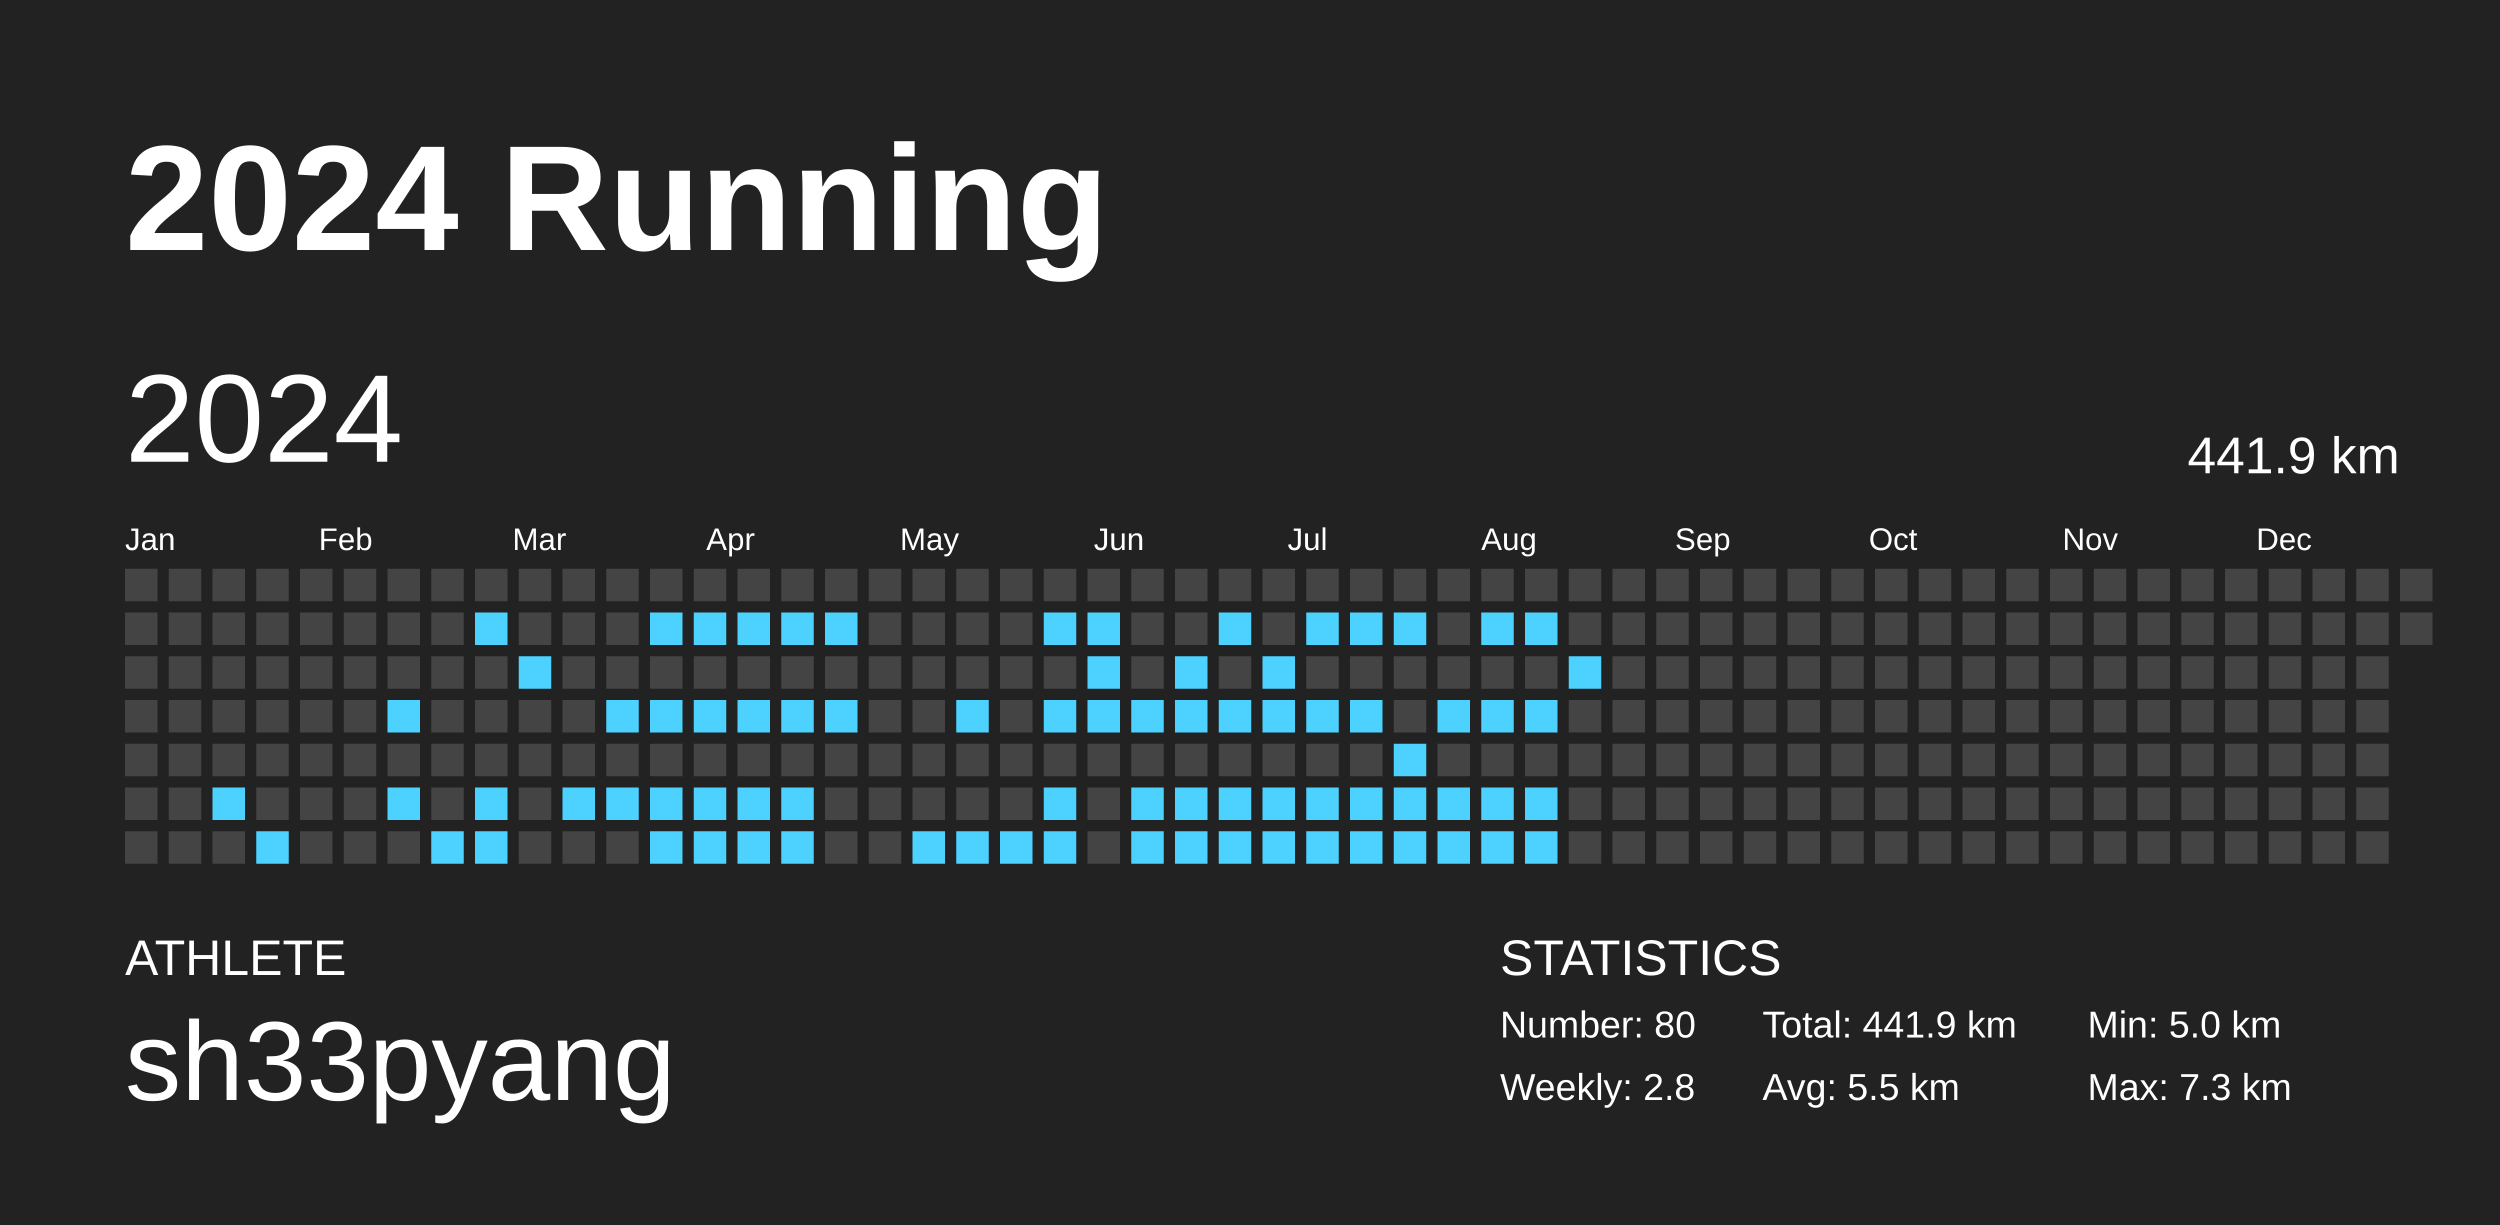
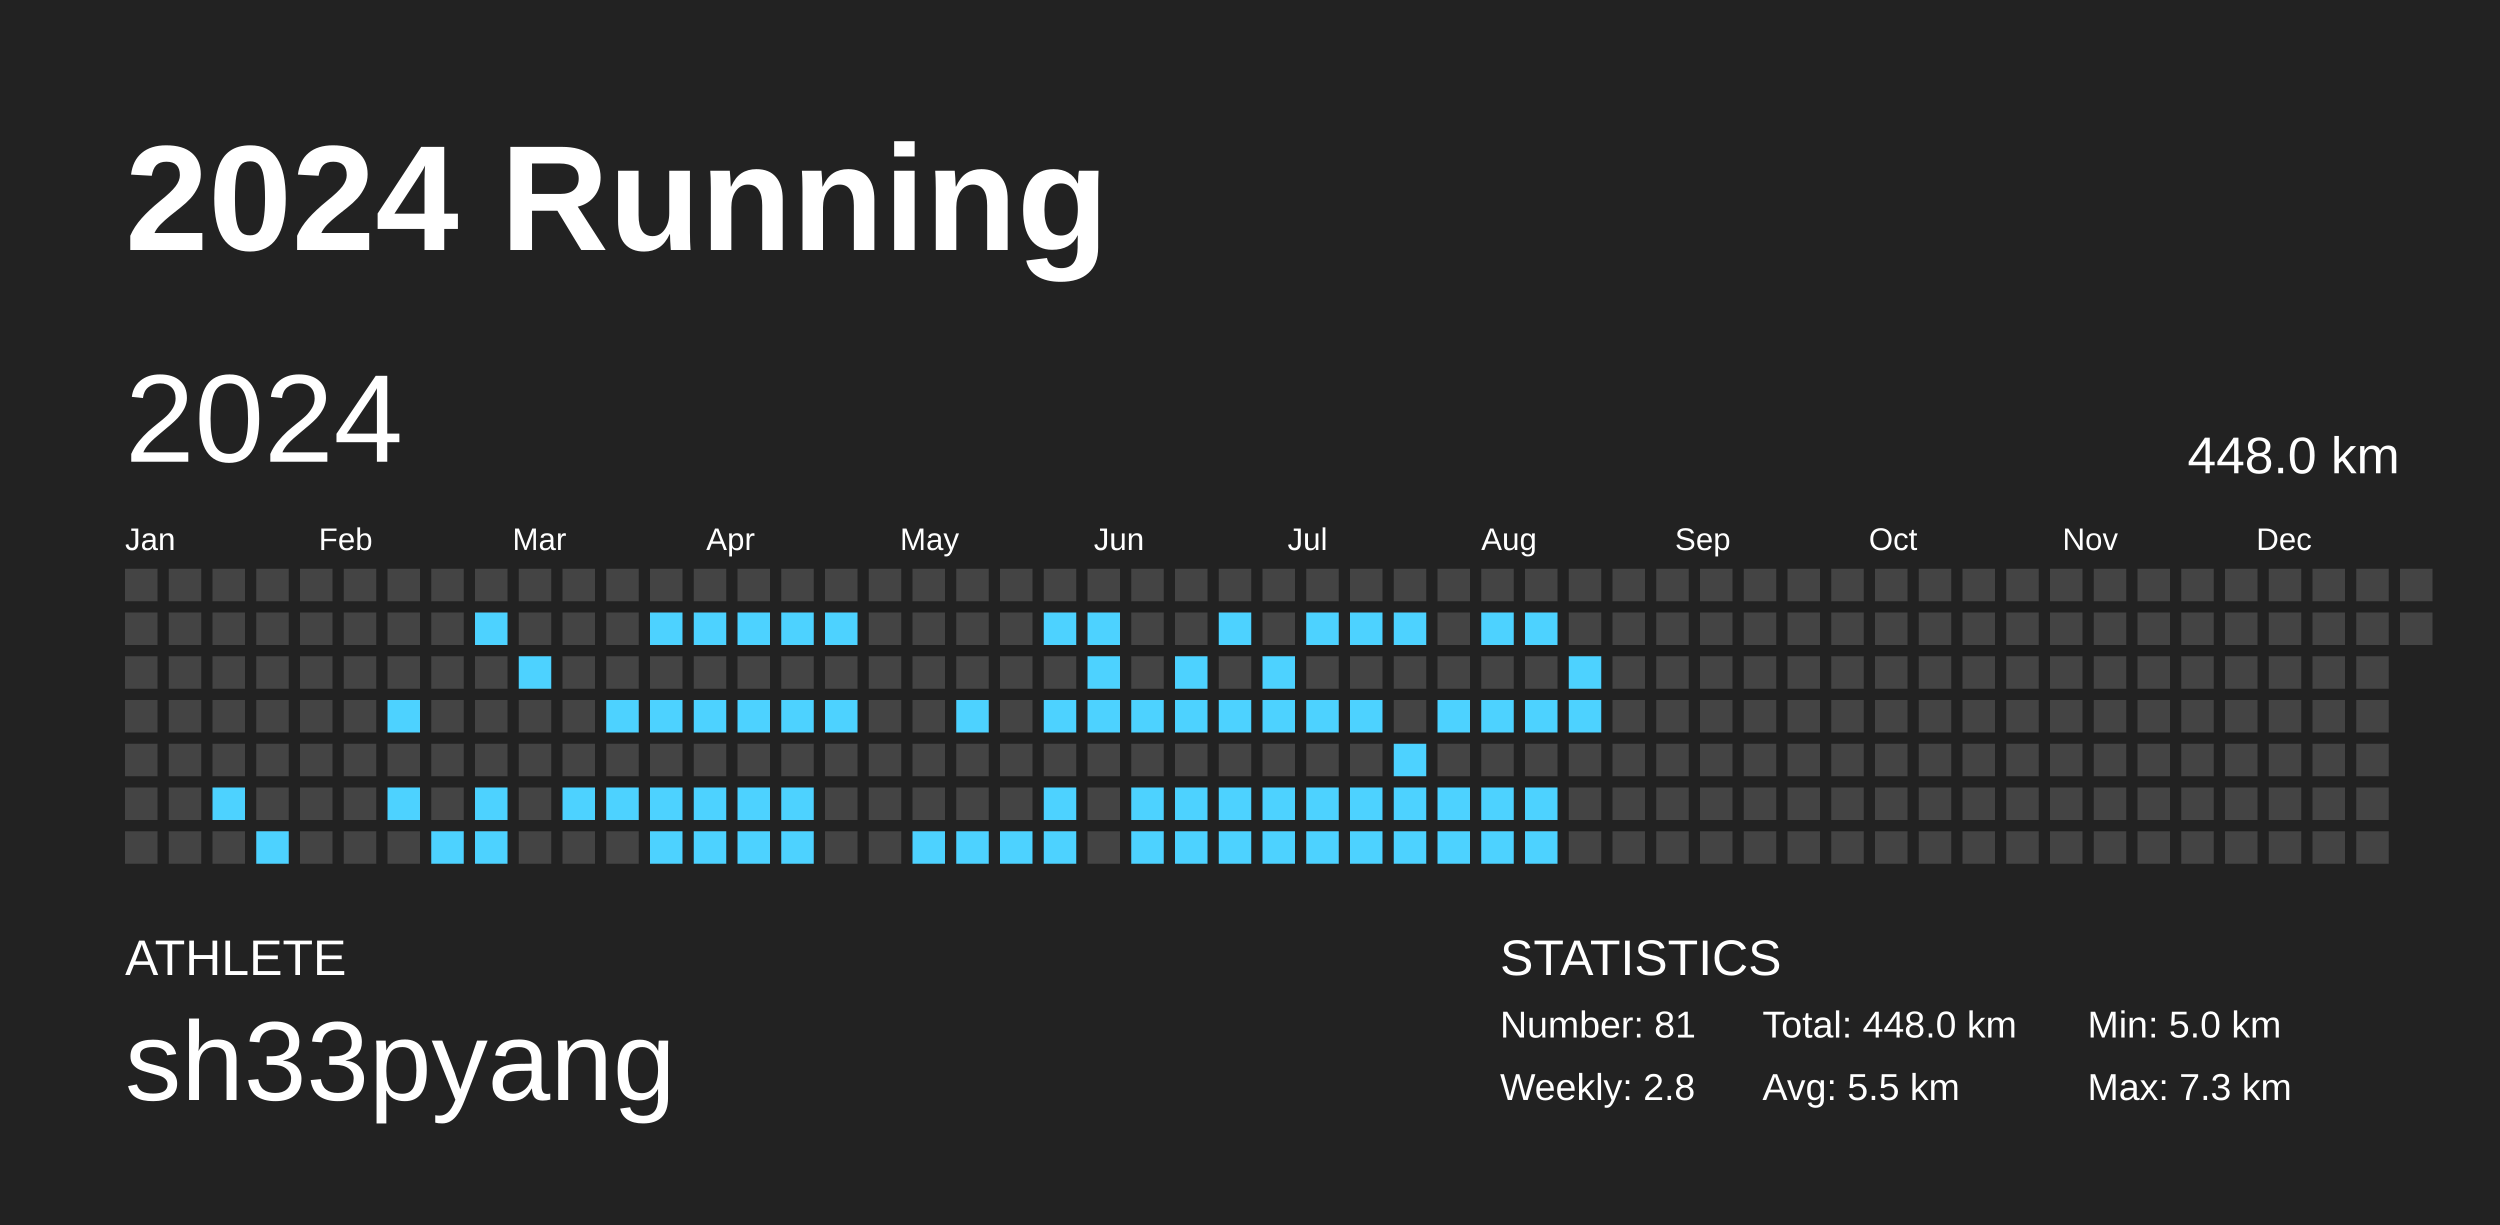
<svg xmlns="http://www.w3.org/2000/svg" baseProfile="full" height="98mm" version="1.1" viewBox="0,0,200,98" width="200mm">
  <defs />
  <rect fill="#222222" height="98" width="200" x="0" y="0" />
  <text fill="#FFFFFF" style="font-size:12px; font-family:Arial; font-weight:bold;" x="10" y="20">2024 Running</text>
  <text fill="#FFFFFF" style="font-size:4px; font-family:Arial" x="10" y="78">ATHLETE</text>
  <text fill="#FFFFFF" style="font-size:9px; font-family:Arial" x="10" y="88">sh33pyang</text>
  <text fill="#FFFFFF" style="font-size:4px; font-family:Arial" x="120" y="78">STATISTICS</text>
-   <text fill="#FFFFFF" style="font-size:3px; font-family:Arial" x="120" y="83">Number: 80</text>
+   <text fill="#FFFFFF" style="font-size:3px; font-family:Arial" x="120" y="83">Number: 81</text>
  <text fill="#FFFFFF" style="font-size:3px; font-family:Arial" x="120" y="88">Weekly: 2.8</text>
-   <text fill="#FFFFFF" style="font-size:3px; font-family:Arial" x="141" y="83">Total: 441.9 km</text>
+   <text fill="#FFFFFF" style="font-size:3px; font-family:Arial" x="141" y="83">Total: 448.0 km</text>
  <text fill="#FFFFFF" style="font-size:3px; font-family:Arial" x="141" y="88">Avg: 5.5 km</text>
  <text fill="#FFFFFF" style="font-size:3px; font-family:Arial" x="167" y="83">Min: 5.0 km</text>
  <text fill="#FFFFFF" style="font-size:3px; font-family:Arial" x="167" y="88">Max: 7.3 km</text>
  <text dominant-baseline="hanging" fill="#FFFFFF" style="font-size:10.0px; font-family:Arial;" x="10" y="30">2024</text>
-   <text dominant-baseline="hanging" fill="#FFFFFF" style="font-size:4.125px; font-family:Arial;" x="175" y="35">441.9 km</text>
+   <text dominant-baseline="hanging" fill="#FFFFFF" style="font-size:4.125px; font-family:Arial;" x="175" y="35">448.0 km</text>
  <text fill="#FFFFFF" style="font-size:2.5px; font-family:Arial" x="10.0" y="44">Jan</text>
  <text fill="#FFFFFF" style="font-size:2.5px; font-family:Arial" x="25.5" y="44">Feb</text>
  <text fill="#FFFFFF" style="font-size:2.5px; font-family:Arial" x="41.0" y="44">Mar</text>
  <text fill="#FFFFFF" style="font-size:2.5px; font-family:Arial" x="56.5" y="44">Apr</text>
  <text fill="#FFFFFF" style="font-size:2.5px; font-family:Arial" x="72.0" y="44">May</text>
  <text fill="#FFFFFF" style="font-size:2.5px; font-family:Arial" x="87.5" y="44">Jun</text>
  <text fill="#FFFFFF" style="font-size:2.5px; font-family:Arial" x="103.0" y="44">Jul</text>
  <text fill="#FFFFFF" style="font-size:2.5px; font-family:Arial" x="118.5" y="44">Aug</text>
  <text fill="#FFFFFF" style="font-size:2.5px; font-family:Arial" x="134.0" y="44">Sep</text>
  <text fill="#FFFFFF" style="font-size:2.5px; font-family:Arial" x="149.5" y="44">Oct</text>
  <text fill="#FFFFFF" style="font-size:2.5px; font-family:Arial" x="165.0" y="44">Nov</text>
  <text fill="#FFFFFF" style="font-size:2.5px; font-family:Arial" x="180.5" y="44">Dec</text>
  <rect fill="#444444" height="2.6" width="2.6" x="10.0" y="45.5" />
  <rect fill="#444444" height="2.6" width="2.6" x="10.0" y="49.0" />
  <rect fill="#444444" height="2.6" width="2.6" x="10.0" y="52.5" />
  <rect fill="#444444" height="2.6" width="2.6" x="10.0" y="56.0" />
  <rect fill="#444444" height="2.6" width="2.6" x="10.0" y="59.5" />
  <rect fill="#444444" height="2.6" width="2.6" x="10.0" y="63.0" />
  <rect fill="#444444" height="2.6" width="2.6" x="10.0" y="66.5" />
  <rect fill="#444444" height="2.6" width="2.6" x="13.5" y="45.5" />
  <rect fill="#444444" height="2.6" width="2.6" x="13.5" y="49.0" />
  <rect fill="#444444" height="2.6" width="2.6" x="13.5" y="52.5" />
  <rect fill="#444444" height="2.6" width="2.6" x="13.5" y="56.0" />
  <rect fill="#444444" height="2.6" width="2.6" x="13.5" y="59.5" />
  <rect fill="#444444" height="2.6" width="2.6" x="13.5" y="63.0" />
  <rect fill="#444444" height="2.6" width="2.6" x="13.5" y="66.5" />
  <rect fill="#444444" height="2.6" width="2.6" x="17.0" y="45.5" />
  <rect fill="#444444" height="2.6" width="2.6" x="17.0" y="49.0" />
  <rect fill="#444444" height="2.6" width="2.6" x="17.0" y="52.5" />
  <rect fill="#444444" height="2.6" width="2.6" x="17.0" y="56.0" />
  <rect fill="#444444" height="2.6" width="2.6" x="17.0" y="59.5" />
  <rect fill="#4dd2ff" height="2.6" width="2.6" x="17.0" y="63.0" />
  <rect fill="#444444" height="2.6" width="2.6" x="17.0" y="66.5" />
  <rect fill="#444444" height="2.6" width="2.6" x="20.5" y="45.5" />
  <rect fill="#444444" height="2.6" width="2.6" x="20.5" y="49.0" />
  <rect fill="#444444" height="2.6" width="2.6" x="20.5" y="52.5" />
  <rect fill="#444444" height="2.6" width="2.6" x="20.5" y="56.0" />
  <rect fill="#444444" height="2.6" width="2.6" x="20.5" y="59.5" />
  <rect fill="#444444" height="2.6" width="2.6" x="20.5" y="63.0" />
  <rect fill="#4dd2ff" height="2.6" width="2.6" x="20.5" y="66.5" />
  <rect fill="#444444" height="2.6" width="2.6" x="24.0" y="45.5" />
  <rect fill="#444444" height="2.6" width="2.6" x="24.0" y="49.0" />
  <rect fill="#444444" height="2.6" width="2.6" x="24.0" y="52.5" />
  <rect fill="#444444" height="2.6" width="2.6" x="24.0" y="56.0" />
  <rect fill="#444444" height="2.6" width="2.6" x="24.0" y="59.5" />
  <rect fill="#444444" height="2.6" width="2.6" x="24.0" y="63.0" />
  <rect fill="#444444" height="2.6" width="2.6" x="24.0" y="66.5" />
  <rect fill="#444444" height="2.6" width="2.6" x="27.5" y="45.5" />
  <rect fill="#444444" height="2.6" width="2.6" x="27.5" y="49.0" />
  <rect fill="#444444" height="2.6" width="2.6" x="27.5" y="52.5" />
  <rect fill="#444444" height="2.6" width="2.6" x="27.5" y="56.0" />
  <rect fill="#444444" height="2.6" width="2.6" x="27.5" y="59.5" />
  <rect fill="#444444" height="2.6" width="2.6" x="27.5" y="63.0" />
  <rect fill="#444444" height="2.6" width="2.6" x="27.5" y="66.5" />
  <rect fill="#444444" height="2.6" width="2.6" x="31.0" y="45.5" />
  <rect fill="#444444" height="2.6" width="2.6" x="31.0" y="49.0" />
  <rect fill="#444444" height="2.6" width="2.6" x="31.0" y="52.5" />
  <rect fill="#4dd2ff" height="2.6" width="2.6" x="31.0" y="56.0" />
  <rect fill="#444444" height="2.6" width="2.6" x="31.0" y="59.5" />
  <rect fill="#4dd2ff" height="2.6" width="2.6" x="31.0" y="63.0" />
  <rect fill="#444444" height="2.6" width="2.6" x="31.0" y="66.5" />
  <rect fill="#444444" height="2.6" width="2.6" x="34.5" y="45.5" />
  <rect fill="#444444" height="2.6" width="2.6" x="34.5" y="49.0" />
  <rect fill="#444444" height="2.6" width="2.6" x="34.5" y="52.5" />
  <rect fill="#444444" height="2.6" width="2.6" x="34.5" y="56.0" />
  <rect fill="#444444" height="2.6" width="2.6" x="34.5" y="59.5" />
  <rect fill="#444444" height="2.6" width="2.6" x="34.5" y="63.0" />
  <rect fill="#4dd2ff" height="2.6" width="2.6" x="34.5" y="66.5" />
  <rect fill="#444444" height="2.6" width="2.6" x="38.0" y="45.5" />
  <rect fill="#4dd2ff" height="2.6" width="2.6" x="38.0" y="49.0" />
  <rect fill="#444444" height="2.6" width="2.6" x="38.0" y="52.5" />
  <rect fill="#444444" height="2.6" width="2.6" x="38.0" y="56.0" />
  <rect fill="#444444" height="2.6" width="2.6" x="38.0" y="59.5" />
  <rect fill="#4dd2ff" height="2.6" width="2.6" x="38.0" y="63.0" />
  <rect fill="#4dd2ff" height="2.6" width="2.6" x="38.0" y="66.5" />
  <rect fill="#444444" height="2.6" width="2.6" x="41.5" y="45.5" />
  <rect fill="#444444" height="2.6" width="2.6" x="41.5" y="49.0" />
  <rect fill="#4dd2ff" height="2.6" width="2.6" x="41.5" y="52.5" />
  <rect fill="#444444" height="2.6" width="2.6" x="41.5" y="56.0" />
  <rect fill="#444444" height="2.6" width="2.6" x="41.5" y="59.5" />
  <rect fill="#444444" height="2.6" width="2.6" x="41.5" y="63.0" />
  <rect fill="#444444" height="2.6" width="2.6" x="41.5" y="66.5" />
  <rect fill="#444444" height="2.6" width="2.6" x="45.0" y="45.5" />
  <rect fill="#444444" height="2.6" width="2.6" x="45.0" y="49.0" />
  <rect fill="#444444" height="2.6" width="2.6" x="45.0" y="52.5" />
  <rect fill="#444444" height="2.6" width="2.6" x="45.0" y="56.0" />
  <rect fill="#444444" height="2.6" width="2.6" x="45.0" y="59.5" />
  <rect fill="#4dd2ff" height="2.6" width="2.6" x="45.0" y="63.0" />
  <rect fill="#444444" height="2.6" width="2.6" x="45.0" y="66.5" />
  <rect fill="#444444" height="2.6" width="2.6" x="48.5" y="45.5" />
  <rect fill="#444444" height="2.6" width="2.6" x="48.5" y="49.0" />
  <rect fill="#444444" height="2.6" width="2.6" x="48.5" y="52.5" />
  <rect fill="#4dd2ff" height="2.6" width="2.6" x="48.5" y="56.0" />
  <rect fill="#444444" height="2.6" width="2.6" x="48.5" y="59.5" />
  <rect fill="#4dd2ff" height="2.6" width="2.6" x="48.5" y="63.0" />
  <rect fill="#444444" height="2.6" width="2.6" x="48.5" y="66.5" />
  <rect fill="#444444" height="2.6" width="2.6" x="52.0" y="45.5" />
  <rect fill="#4dd2ff" height="2.6" width="2.6" x="52.0" y="49.0" />
  <rect fill="#444444" height="2.6" width="2.6" x="52.0" y="52.5" />
  <rect fill="#4dd2ff" height="2.6" width="2.6" x="52.0" y="56.0" />
  <rect fill="#444444" height="2.6" width="2.6" x="52.0" y="59.5" />
  <rect fill="#4dd2ff" height="2.6" width="2.6" x="52.0" y="63.0" />
  <rect fill="#4dd2ff" height="2.6" width="2.6" x="52.0" y="66.5" />
  <rect fill="#444444" height="2.6" width="2.6" x="55.5" y="45.5" />
  <rect fill="#4dd2ff" height="2.6" width="2.6" x="55.5" y="49.0" />
  <rect fill="#444444" height="2.6" width="2.6" x="55.5" y="52.5" />
  <rect fill="#4dd2ff" height="2.6" width="2.6" x="55.5" y="56.0" />
  <rect fill="#444444" height="2.6" width="2.6" x="55.5" y="59.5" />
  <rect fill="#4dd2ff" height="2.6" width="2.6" x="55.5" y="63.0" />
  <rect fill="#4dd2ff" height="2.6" width="2.6" x="55.5" y="66.5" />
  <rect fill="#444444" height="2.6" width="2.6" x="59.0" y="45.5" />
  <rect fill="#4dd2ff" height="2.6" width="2.6" x="59.0" y="49.0" />
  <rect fill="#444444" height="2.6" width="2.6" x="59.0" y="52.5" />
  <rect fill="#4dd2ff" height="2.6" width="2.6" x="59.0" y="56.0" />
  <rect fill="#444444" height="2.6" width="2.6" x="59.0" y="59.5" />
  <rect fill="#4dd2ff" height="2.6" width="2.6" x="59.0" y="63.0" />
  <rect fill="#4dd2ff" height="2.6" width="2.6" x="59.0" y="66.5" />
  <rect fill="#444444" height="2.6" width="2.6" x="62.5" y="45.5" />
  <rect fill="#4dd2ff" height="2.6" width="2.6" x="62.5" y="49.0" />
  <rect fill="#444444" height="2.6" width="2.6" x="62.5" y="52.5" />
  <rect fill="#4dd2ff" height="2.6" width="2.6" x="62.5" y="56.0" />
  <rect fill="#444444" height="2.6" width="2.6" x="62.5" y="59.5" />
  <rect fill="#4dd2ff" height="2.6" width="2.6" x="62.5" y="63.0" />
  <rect fill="#4dd2ff" height="2.6" width="2.6" x="62.5" y="66.5" />
  <rect fill="#444444" height="2.6" width="2.6" x="66.0" y="45.5" />
  <rect fill="#4dd2ff" height="2.6" width="2.6" x="66.0" y="49.0" />
  <rect fill="#444444" height="2.6" width="2.6" x="66.0" y="52.5" />
  <rect fill="#4dd2ff" height="2.6" width="2.6" x="66.0" y="56.0" />
  <rect fill="#444444" height="2.6" width="2.6" x="66.0" y="59.5" />
  <rect fill="#444444" height="2.6" width="2.6" x="66.0" y="63.0" />
  <rect fill="#444444" height="2.6" width="2.6" x="66.0" y="66.5" />
  <rect fill="#444444" height="2.6" width="2.6" x="69.5" y="45.5" />
  <rect fill="#444444" height="2.6" width="2.6" x="69.5" y="49.0" />
  <rect fill="#444444" height="2.6" width="2.6" x="69.5" y="52.5" />
  <rect fill="#444444" height="2.6" width="2.6" x="69.5" y="56.0" />
  <rect fill="#444444" height="2.6" width="2.6" x="69.5" y="59.5" />
  <rect fill="#444444" height="2.6" width="2.6" x="69.5" y="63.0" />
  <rect fill="#444444" height="2.6" width="2.6" x="69.5" y="66.5" />
  <rect fill="#444444" height="2.6" width="2.6" x="73.0" y="45.5" />
  <rect fill="#444444" height="2.6" width="2.6" x="73.0" y="49.0" />
  <rect fill="#444444" height="2.6" width="2.6" x="73.0" y="52.5" />
  <rect fill="#444444" height="2.6" width="2.6" x="73.0" y="56.0" />
  <rect fill="#444444" height="2.6" width="2.6" x="73.0" y="59.5" />
  <rect fill="#444444" height="2.6" width="2.6" x="73.0" y="63.0" />
  <rect fill="#4dd2ff" height="2.6" width="2.6" x="73.0" y="66.5" />
  <rect fill="#444444" height="2.6" width="2.6" x="76.5" y="45.5" />
  <rect fill="#444444" height="2.6" width="2.6" x="76.5" y="49.0" />
  <rect fill="#444444" height="2.6" width="2.6" x="76.5" y="52.5" />
  <rect fill="#4dd2ff" height="2.6" width="2.6" x="76.5" y="56.0" />
  <rect fill="#444444" height="2.6" width="2.6" x="76.5" y="59.5" />
  <rect fill="#444444" height="2.6" width="2.6" x="76.5" y="63.0" />
  <rect fill="#4dd2ff" height="2.6" width="2.6" x="76.5" y="66.5" />
  <rect fill="#444444" height="2.6" width="2.6" x="80.0" y="45.5" />
  <rect fill="#444444" height="2.6" width="2.6" x="80.0" y="49.0" />
  <rect fill="#444444" height="2.6" width="2.6" x="80.0" y="52.5" />
  <rect fill="#444444" height="2.6" width="2.6" x="80.0" y="56.0" />
  <rect fill="#444444" height="2.6" width="2.6" x="80.0" y="59.5" />
  <rect fill="#444444" height="2.6" width="2.6" x="80.0" y="63.0" />
  <rect fill="#4dd2ff" height="2.6" width="2.6" x="80.0" y="66.5" />
  <rect fill="#444444" height="2.6" width="2.6" x="83.5" y="45.5" />
  <rect fill="#4dd2ff" height="2.6" width="2.6" x="83.5" y="49.0" />
  <rect fill="#444444" height="2.6" width="2.6" x="83.5" y="52.5" />
  <rect fill="#4dd2ff" height="2.6" width="2.6" x="83.5" y="56.0" />
  <rect fill="#444444" height="2.6" width="2.6" x="83.5" y="59.5" />
  <rect fill="#4dd2ff" height="2.6" width="2.6" x="83.5" y="63.0" />
  <rect fill="#4dd2ff" height="2.6" width="2.6" x="83.5" y="66.5" />
  <rect fill="#444444" height="2.6" width="2.6" x="87.0" y="45.5" />
  <rect fill="#4dd2ff" height="2.6" width="2.6" x="87.0" y="49.0" />
  <rect fill="#4dd2ff" height="2.6" width="2.6" x="87.0" y="52.5" />
  <rect fill="#4dd2ff" height="2.6" width="2.6" x="87.0" y="56.0" />
  <rect fill="#444444" height="2.6" width="2.6" x="87.0" y="59.5" />
  <rect fill="#444444" height="2.6" width="2.6" x="87.0" y="63.0" />
  <rect fill="#444444" height="2.6" width="2.6" x="87.0" y="66.5" />
  <rect fill="#444444" height="2.6" width="2.6" x="90.5" y="45.5" />
  <rect fill="#444444" height="2.6" width="2.6" x="90.5" y="49.0" />
  <rect fill="#444444" height="2.6" width="2.6" x="90.5" y="52.5" />
  <rect fill="#4dd2ff" height="2.6" width="2.6" x="90.5" y="56.0" />
  <rect fill="#444444" height="2.6" width="2.6" x="90.5" y="59.5" />
  <rect fill="#4dd2ff" height="2.6" width="2.6" x="90.5" y="63.0" />
  <rect fill="#4dd2ff" height="2.6" width="2.6" x="90.5" y="66.5" />
  <rect fill="#444444" height="2.6" width="2.6" x="94.0" y="45.5" />
  <rect fill="#444444" height="2.6" width="2.6" x="94.0" y="49.0" />
  <rect fill="#4dd2ff" height="2.6" width="2.6" x="94.0" y="52.5" />
  <rect fill="#4dd2ff" height="2.6" width="2.6" x="94.0" y="56.0" />
  <rect fill="#444444" height="2.6" width="2.6" x="94.0" y="59.5" />
  <rect fill="#4dd2ff" height="2.6" width="2.6" x="94.0" y="63.0" />
  <rect fill="#4dd2ff" height="2.6" width="2.6" x="94.0" y="66.5" />
  <rect fill="#444444" height="2.6" width="2.6" x="97.5" y="45.5" />
  <rect fill="#4dd2ff" height="2.6" width="2.6" x="97.5" y="49.0" />
  <rect fill="#444444" height="2.6" width="2.6" x="97.5" y="52.5" />
  <rect fill="#4dd2ff" height="2.6" width="2.6" x="97.5" y="56.0" />
  <rect fill="#444444" height="2.6" width="2.6" x="97.5" y="59.5" />
  <rect fill="#4dd2ff" height="2.6" width="2.6" x="97.5" y="63.0" />
  <rect fill="#4dd2ff" height="2.6" width="2.6" x="97.5" y="66.5" />
  <rect fill="#444444" height="2.6" width="2.6" x="101.0" y="45.5" />
  <rect fill="#444444" height="2.6" width="2.6" x="101.0" y="49.0" />
  <rect fill="#4dd2ff" height="2.6" width="2.6" x="101.0" y="52.5" />
  <rect fill="#4dd2ff" height="2.6" width="2.6" x="101.0" y="56.0" />
  <rect fill="#444444" height="2.6" width="2.6" x="101.0" y="59.5" />
  <rect fill="#4dd2ff" height="2.6" width="2.6" x="101.0" y="63.0" />
  <rect fill="#4dd2ff" height="2.6" width="2.6" x="101.0" y="66.5" />
  <rect fill="#444444" height="2.6" width="2.6" x="104.5" y="45.5" />
  <rect fill="#4dd2ff" height="2.6" width="2.6" x="104.5" y="49.0" />
  <rect fill="#444444" height="2.6" width="2.6" x="104.5" y="52.5" />
  <rect fill="#4dd2ff" height="2.6" width="2.6" x="104.5" y="56.0" />
  <rect fill="#444444" height="2.6" width="2.6" x="104.5" y="59.5" />
  <rect fill="#4dd2ff" height="2.6" width="2.6" x="104.5" y="63.0" />
  <rect fill="#4dd2ff" height="2.6" width="2.6" x="104.5" y="66.5" />
  <rect fill="#444444" height="2.6" width="2.6" x="108.0" y="45.5" />
  <rect fill="#4dd2ff" height="2.6" width="2.6" x="108.0" y="49.0" />
  <rect fill="#444444" height="2.6" width="2.6" x="108.0" y="52.5" />
  <rect fill="#4dd2ff" height="2.6" width="2.6" x="108.0" y="56.0" />
  <rect fill="#444444" height="2.6" width="2.6" x="108.0" y="59.5" />
  <rect fill="#4dd2ff" height="2.6" width="2.6" x="108.0" y="63.0" />
  <rect fill="#4dd2ff" height="2.6" width="2.6" x="108.0" y="66.5" />
  <rect fill="#444444" height="2.6" width="2.6" x="111.5" y="45.5" />
  <rect fill="#4dd2ff" height="2.6" width="2.6" x="111.5" y="49.0" />
  <rect fill="#444444" height="2.6" width="2.6" x="111.5" y="52.5" />
  <rect fill="#444444" height="2.6" width="2.6" x="111.5" y="56.0" />
  <rect fill="#4dd2ff" height="2.6" width="2.6" x="111.5" y="59.5" />
  <rect fill="#4dd2ff" height="2.6" width="2.6" x="111.5" y="63.0" />
  <rect fill="#4dd2ff" height="2.6" width="2.6" x="111.5" y="66.5" />
  <rect fill="#444444" height="2.6" width="2.6" x="115.0" y="45.5" />
  <rect fill="#444444" height="2.6" width="2.6" x="115.0" y="49.0" />
  <rect fill="#444444" height="2.6" width="2.6" x="115.0" y="52.5" />
  <rect fill="#4dd2ff" height="2.6" width="2.6" x="115.0" y="56.0" />
  <rect fill="#444444" height="2.6" width="2.6" x="115.0" y="59.5" />
  <rect fill="#4dd2ff" height="2.6" width="2.6" x="115.0" y="63.0" />
  <rect fill="#4dd2ff" height="2.6" width="2.6" x="115.0" y="66.5" />
  <rect fill="#444444" height="2.6" width="2.6" x="118.5" y="45.5" />
  <rect fill="#4dd2ff" height="2.6" width="2.6" x="118.5" y="49.0" />
  <rect fill="#444444" height="2.6" width="2.6" x="118.5" y="52.5" />
  <rect fill="#4dd2ff" height="2.6" width="2.6" x="118.5" y="56.0" />
  <rect fill="#444444" height="2.6" width="2.6" x="118.5" y="59.5" />
  <rect fill="#4dd2ff" height="2.6" width="2.6" x="118.5" y="63.0" />
  <rect fill="#4dd2ff" height="2.6" width="2.6" x="118.5" y="66.5" />
  <rect fill="#444444" height="2.6" width="2.6" x="122.0" y="45.5" />
  <rect fill="#4dd2ff" height="2.6" width="2.6" x="122.0" y="49.0" />
  <rect fill="#444444" height="2.6" width="2.6" x="122.0" y="52.5" />
  <rect fill="#4dd2ff" height="2.6" width="2.6" x="122.0" y="56.0" />
  <rect fill="#444444" height="2.6" width="2.6" x="122.0" y="59.5" />
  <rect fill="#4dd2ff" height="2.6" width="2.6" x="122.0" y="63.0" />
  <rect fill="#4dd2ff" height="2.6" width="2.6" x="122.0" y="66.5" />
  <rect fill="#444444" height="2.6" width="2.6" x="125.5" y="45.5" />
  <rect fill="#444444" height="2.6" width="2.6" x="125.5" y="49.0" />
  <rect fill="#4dd2ff" height="2.6" width="2.6" x="125.5" y="52.5" />
-   <rect fill="#444444" height="2.6" width="2.6" x="125.5" y="56.0" />
+   <rect fill="#4dd2ff" height="2.6" width="2.6" x="125.5" y="56.0" />
  <rect fill="#444444" height="2.6" width="2.6" x="125.5" y="59.5" />
  <rect fill="#444444" height="2.6" width="2.6" x="125.5" y="63.0" />
  <rect fill="#444444" height="2.6" width="2.6" x="125.5" y="66.5" />
  <rect fill="#444444" height="2.6" width="2.6" x="129.0" y="45.5" />
  <rect fill="#444444" height="2.6" width="2.6" x="129.0" y="49.0" />
  <rect fill="#444444" height="2.6" width="2.6" x="129.0" y="52.5" />
  <rect fill="#444444" height="2.6" width="2.6" x="129.0" y="56.0" />
  <rect fill="#444444" height="2.6" width="2.6" x="129.0" y="59.5" />
  <rect fill="#444444" height="2.6" width="2.6" x="129.0" y="63.0" />
  <rect fill="#444444" height="2.6" width="2.6" x="129.0" y="66.5" />
  <rect fill="#444444" height="2.6" width="2.6" x="132.5" y="45.5" />
  <rect fill="#444444" height="2.6" width="2.6" x="132.5" y="49.0" />
  <rect fill="#444444" height="2.6" width="2.6" x="132.5" y="52.5" />
  <rect fill="#444444" height="2.6" width="2.6" x="132.5" y="56.0" />
  <rect fill="#444444" height="2.6" width="2.6" x="132.5" y="59.5" />
  <rect fill="#444444" height="2.6" width="2.6" x="132.5" y="63.0" />
  <rect fill="#444444" height="2.6" width="2.6" x="132.5" y="66.5" />
  <rect fill="#444444" height="2.6" width="2.6" x="136.0" y="45.5" />
  <rect fill="#444444" height="2.6" width="2.6" x="136.0" y="49.0" />
  <rect fill="#444444" height="2.6" width="2.6" x="136.0" y="52.5" />
  <rect fill="#444444" height="2.6" width="2.6" x="136.0" y="56.0" />
  <rect fill="#444444" height="2.6" width="2.6" x="136.0" y="59.5" />
  <rect fill="#444444" height="2.6" width="2.6" x="136.0" y="63.0" />
  <rect fill="#444444" height="2.6" width="2.6" x="136.0" y="66.5" />
  <rect fill="#444444" height="2.6" width="2.6" x="139.5" y="45.5" />
  <rect fill="#444444" height="2.6" width="2.6" x="139.5" y="49.0" />
  <rect fill="#444444" height="2.6" width="2.6" x="139.5" y="52.5" />
  <rect fill="#444444" height="2.6" width="2.6" x="139.5" y="56.0" />
  <rect fill="#444444" height="2.6" width="2.6" x="139.5" y="59.5" />
  <rect fill="#444444" height="2.6" width="2.6" x="139.5" y="63.0" />
  <rect fill="#444444" height="2.6" width="2.6" x="139.5" y="66.5" />
  <rect fill="#444444" height="2.6" width="2.6" x="143.0" y="45.5" />
  <rect fill="#444444" height="2.6" width="2.6" x="143.0" y="49.0" />
  <rect fill="#444444" height="2.6" width="2.6" x="143.0" y="52.5" />
  <rect fill="#444444" height="2.6" width="2.6" x="143.0" y="56.0" />
  <rect fill="#444444" height="2.6" width="2.6" x="143.0" y="59.5" />
  <rect fill="#444444" height="2.6" width="2.6" x="143.0" y="63.0" />
  <rect fill="#444444" height="2.6" width="2.6" x="143.0" y="66.5" />
  <rect fill="#444444" height="2.6" width="2.6" x="146.5" y="45.5" />
  <rect fill="#444444" height="2.6" width="2.6" x="146.5" y="49.0" />
  <rect fill="#444444" height="2.6" width="2.6" x="146.5" y="52.5" />
  <rect fill="#444444" height="2.6" width="2.6" x="146.5" y="56.0" />
  <rect fill="#444444" height="2.6" width="2.6" x="146.5" y="59.5" />
  <rect fill="#444444" height="2.6" width="2.6" x="146.5" y="63.0" />
  <rect fill="#444444" height="2.6" width="2.6" x="146.5" y="66.5" />
  <rect fill="#444444" height="2.6" width="2.6" x="150.0" y="45.5" />
  <rect fill="#444444" height="2.6" width="2.6" x="150.0" y="49.0" />
  <rect fill="#444444" height="2.6" width="2.6" x="150.0" y="52.5" />
  <rect fill="#444444" height="2.6" width="2.6" x="150.0" y="56.0" />
  <rect fill="#444444" height="2.6" width="2.6" x="150.0" y="59.5" />
  <rect fill="#444444" height="2.6" width="2.6" x="150.0" y="63.0" />
  <rect fill="#444444" height="2.6" width="2.6" x="150.0" y="66.5" />
  <rect fill="#444444" height="2.6" width="2.6" x="153.5" y="45.5" />
  <rect fill="#444444" height="2.6" width="2.6" x="153.5" y="49.0" />
  <rect fill="#444444" height="2.6" width="2.6" x="153.5" y="52.5" />
  <rect fill="#444444" height="2.6" width="2.6" x="153.5" y="56.0" />
  <rect fill="#444444" height="2.6" width="2.6" x="153.5" y="59.5" />
  <rect fill="#444444" height="2.6" width="2.6" x="153.5" y="63.0" />
  <rect fill="#444444" height="2.6" width="2.6" x="153.5" y="66.5" />
  <rect fill="#444444" height="2.6" width="2.6" x="157.0" y="45.5" />
  <rect fill="#444444" height="2.6" width="2.6" x="157.0" y="49.0" />
  <rect fill="#444444" height="2.6" width="2.6" x="157.0" y="52.5" />
  <rect fill="#444444" height="2.6" width="2.6" x="157.0" y="56.0" />
  <rect fill="#444444" height="2.6" width="2.6" x="157.0" y="59.5" />
  <rect fill="#444444" height="2.6" width="2.6" x="157.0" y="63.0" />
  <rect fill="#444444" height="2.6" width="2.6" x="157.0" y="66.5" />
  <rect fill="#444444" height="2.6" width="2.6" x="160.5" y="45.5" />
  <rect fill="#444444" height="2.6" width="2.6" x="160.5" y="49.0" />
  <rect fill="#444444" height="2.6" width="2.6" x="160.5" y="52.5" />
  <rect fill="#444444" height="2.6" width="2.6" x="160.5" y="56.0" />
  <rect fill="#444444" height="2.6" width="2.6" x="160.5" y="59.5" />
  <rect fill="#444444" height="2.6" width="2.6" x="160.5" y="63.0" />
  <rect fill="#444444" height="2.6" width="2.6" x="160.5" y="66.5" />
  <rect fill="#444444" height="2.6" width="2.6" x="164.0" y="45.5" />
  <rect fill="#444444" height="2.6" width="2.6" x="164.0" y="49.0" />
  <rect fill="#444444" height="2.6" width="2.6" x="164.0" y="52.5" />
  <rect fill="#444444" height="2.6" width="2.6" x="164.0" y="56.0" />
  <rect fill="#444444" height="2.6" width="2.6" x="164.0" y="59.5" />
  <rect fill="#444444" height="2.6" width="2.6" x="164.0" y="63.0" />
  <rect fill="#444444" height="2.6" width="2.6" x="164.0" y="66.5" />
  <rect fill="#444444" height="2.6" width="2.6" x="167.5" y="45.5" />
  <rect fill="#444444" height="2.6" width="2.6" x="167.5" y="49.0" />
  <rect fill="#444444" height="2.6" width="2.6" x="167.5" y="52.5" />
  <rect fill="#444444" height="2.6" width="2.6" x="167.5" y="56.0" />
  <rect fill="#444444" height="2.6" width="2.6" x="167.5" y="59.5" />
  <rect fill="#444444" height="2.6" width="2.6" x="167.5" y="63.0" />
  <rect fill="#444444" height="2.6" width="2.6" x="167.5" y="66.5" />
  <rect fill="#444444" height="2.6" width="2.6" x="171.0" y="45.5" />
  <rect fill="#444444" height="2.6" width="2.6" x="171.0" y="49.0" />
  <rect fill="#444444" height="2.6" width="2.6" x="171.0" y="52.5" />
  <rect fill="#444444" height="2.6" width="2.6" x="171.0" y="56.0" />
  <rect fill="#444444" height="2.6" width="2.6" x="171.0" y="59.5" />
  <rect fill="#444444" height="2.6" width="2.6" x="171.0" y="63.0" />
  <rect fill="#444444" height="2.6" width="2.6" x="171.0" y="66.5" />
  <rect fill="#444444" height="2.6" width="2.6" x="174.5" y="45.5" />
  <rect fill="#444444" height="2.6" width="2.6" x="174.5" y="49.0" />
  <rect fill="#444444" height="2.6" width="2.6" x="174.5" y="52.5" />
  <rect fill="#444444" height="2.6" width="2.6" x="174.5" y="56.0" />
  <rect fill="#444444" height="2.6" width="2.6" x="174.5" y="59.5" />
  <rect fill="#444444" height="2.6" width="2.6" x="174.5" y="63.0" />
  <rect fill="#444444" height="2.6" width="2.6" x="174.5" y="66.5" />
  <rect fill="#444444" height="2.6" width="2.6" x="178.0" y="45.5" />
  <rect fill="#444444" height="2.6" width="2.6" x="178.0" y="49.0" />
  <rect fill="#444444" height="2.6" width="2.6" x="178.0" y="52.5" />
  <rect fill="#444444" height="2.6" width="2.6" x="178.0" y="56.0" />
  <rect fill="#444444" height="2.6" width="2.6" x="178.0" y="59.5" />
  <rect fill="#444444" height="2.6" width="2.6" x="178.0" y="63.0" />
  <rect fill="#444444" height="2.6" width="2.6" x="178.0" y="66.5" />
  <rect fill="#444444" height="2.6" width="2.6" x="181.5" y="45.5" />
  <rect fill="#444444" height="2.6" width="2.6" x="181.5" y="49.0" />
  <rect fill="#444444" height="2.6" width="2.6" x="181.5" y="52.5" />
  <rect fill="#444444" height="2.6" width="2.6" x="181.5" y="56.0" />
  <rect fill="#444444" height="2.6" width="2.6" x="181.5" y="59.5" />
  <rect fill="#444444" height="2.6" width="2.6" x="181.5" y="63.0" />
  <rect fill="#444444" height="2.6" width="2.6" x="181.5" y="66.5" />
  <rect fill="#444444" height="2.6" width="2.6" x="185.0" y="45.5" />
  <rect fill="#444444" height="2.6" width="2.6" x="185.0" y="49.0" />
  <rect fill="#444444" height="2.6" width="2.6" x="185.0" y="52.5" />
  <rect fill="#444444" height="2.6" width="2.6" x="185.0" y="56.0" />
  <rect fill="#444444" height="2.6" width="2.6" x="185.0" y="59.5" />
  <rect fill="#444444" height="2.6" width="2.6" x="185.0" y="63.0" />
  <rect fill="#444444" height="2.6" width="2.6" x="185.0" y="66.5" />
  <rect fill="#444444" height="2.6" width="2.6" x="188.5" y="45.5" />
  <rect fill="#444444" height="2.6" width="2.6" x="188.5" y="49.0" />
  <rect fill="#444444" height="2.6" width="2.6" x="188.5" y="52.5" />
  <rect fill="#444444" height="2.6" width="2.6" x="188.5" y="56.0" />
  <rect fill="#444444" height="2.6" width="2.6" x="188.5" y="59.5" />
  <rect fill="#444444" height="2.6" width="2.6" x="188.5" y="63.0" />
  <rect fill="#444444" height="2.6" width="2.6" x="188.5" y="66.5" />
  <rect fill="#444444" height="2.6" width="2.6" x="192.0" y="45.5" />
  <rect fill="#444444" height="2.6" width="2.6" x="192.0" y="49.0" />
</svg>
